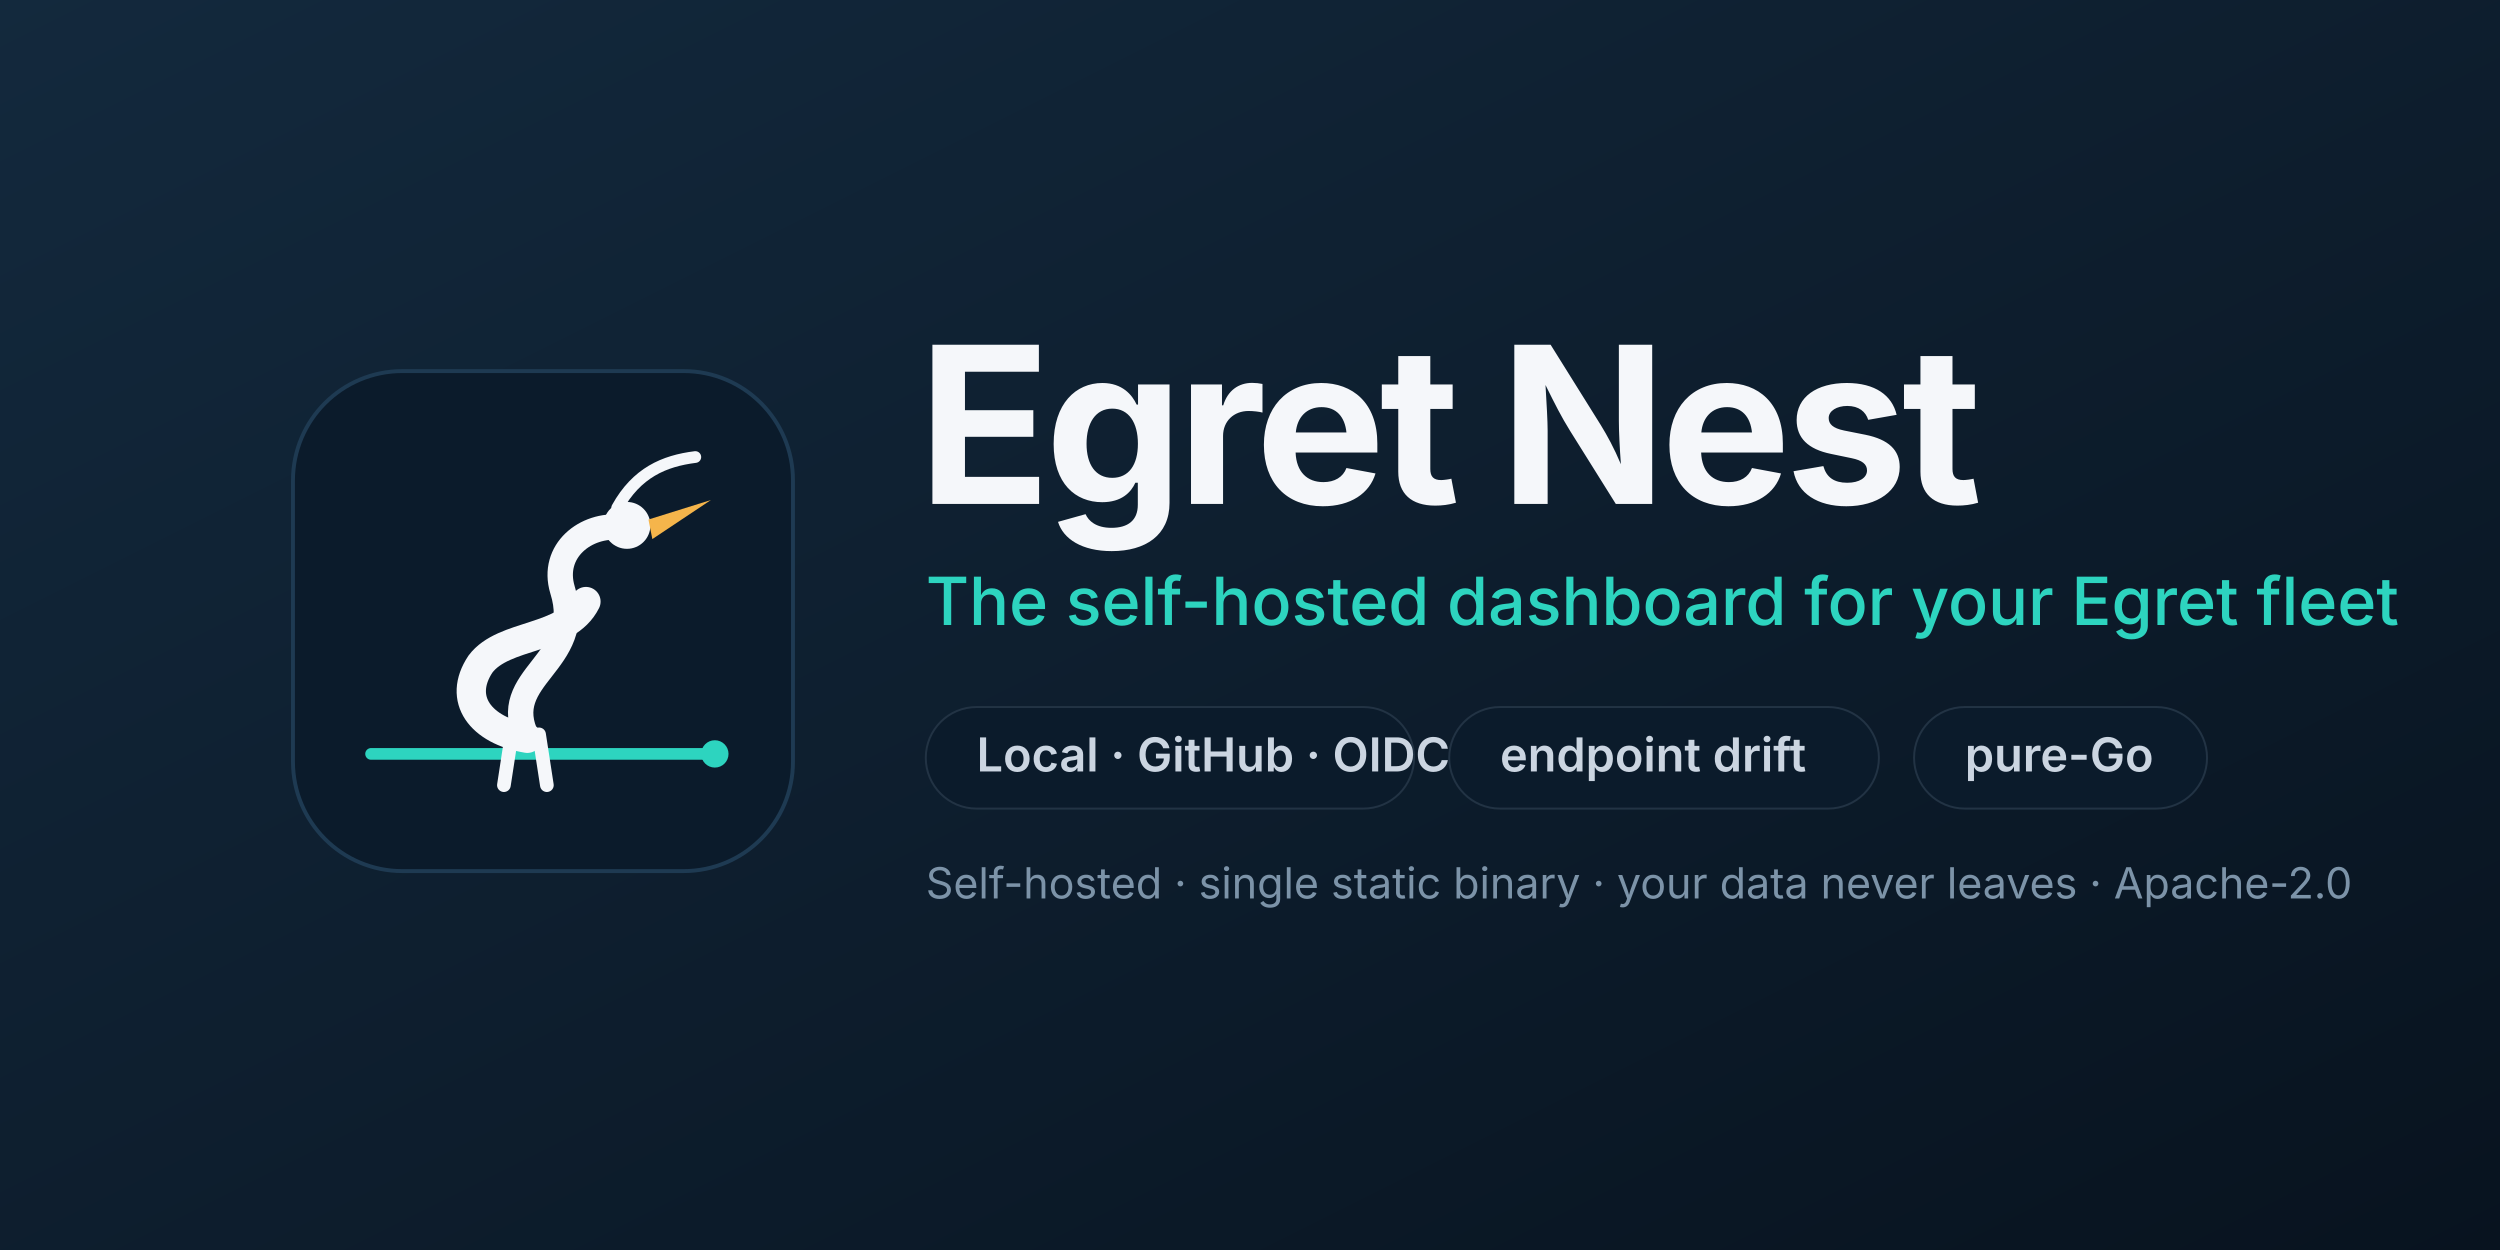
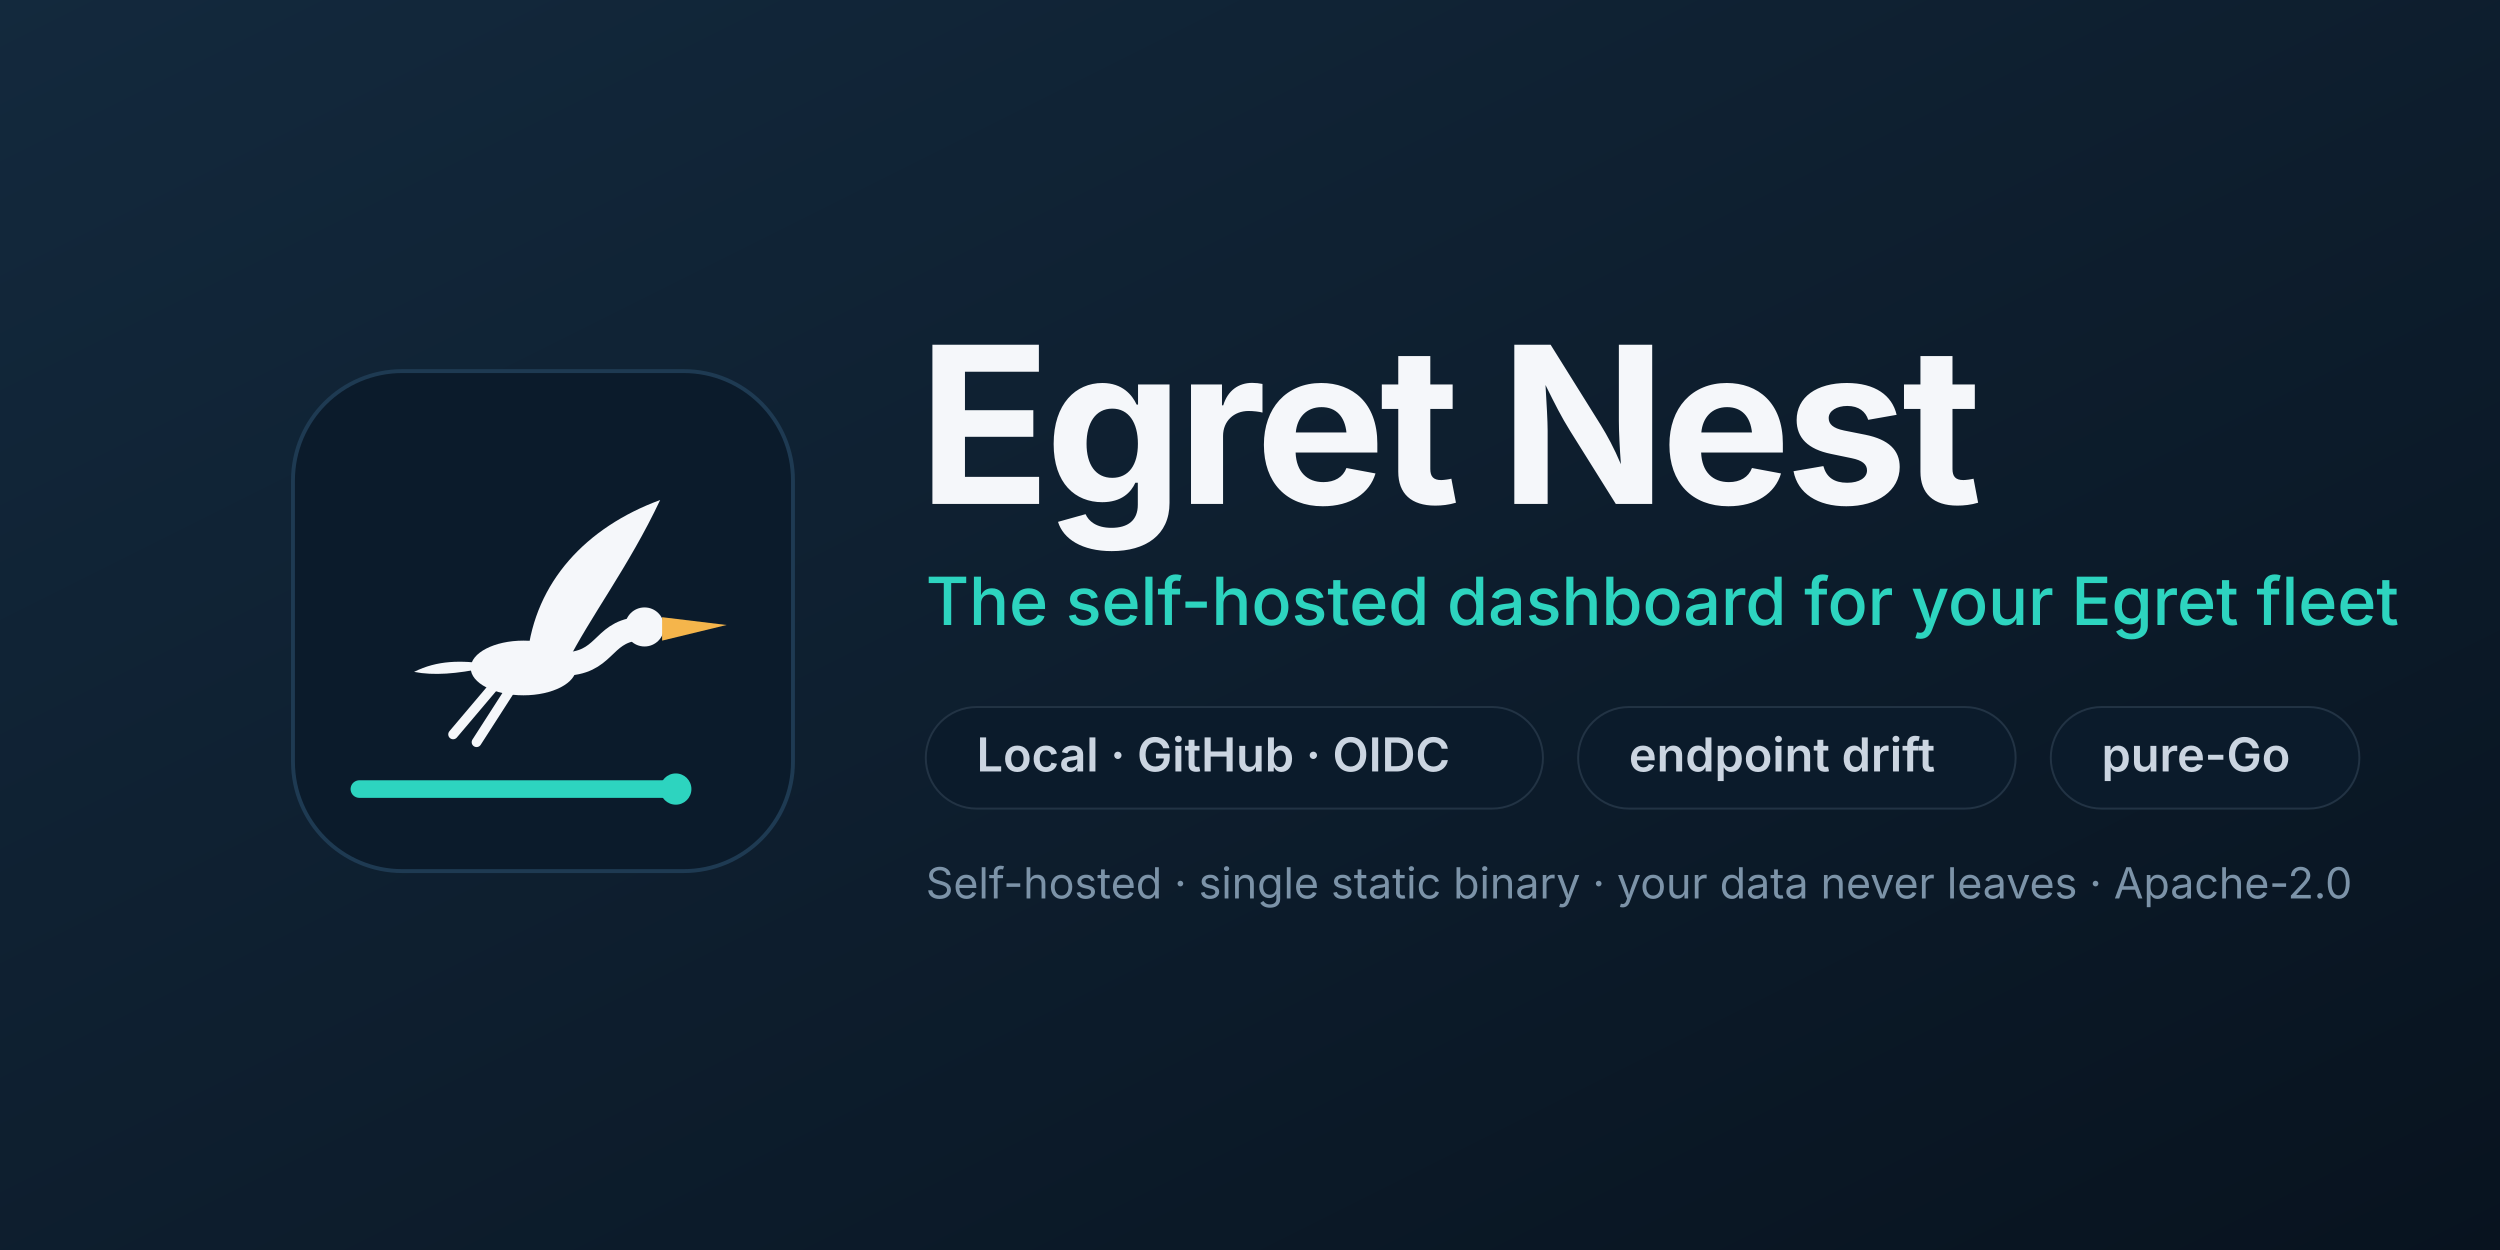
<svg xmlns="http://www.w3.org/2000/svg" width="1280" height="640" viewBox="0 0 1280 640" role="img" aria-label="Egret Nest — the dashboard for your Egret fleet">
  <defs>
    <linearGradient id="pbg" x1="0" y1="0" x2="1" y2="1">
      <stop offset="0" stop-color="#13293D" />
      <stop offset="1" stop-color="#08131F" />
    </linearGradient>
    <linearGradient id="pline" x1="0" y1="0" x2="1" y2="0">
      <stop offset="0" stop-color="#2DD4BF" stop-opacity="0" />
      <stop offset="1" stop-color="#2DD4BF" />
    </linearGradient>
  </defs>
  <rect width="1280" height="640" fill="url(#pbg)" />
  <g stroke="url(#pline)" stroke-width="2" opacity="0.18">
    <line x1="0" y1="150" x2="1280" y2="150" />
    <line x1="0" y1="230" x2="1280" y2="230" />
    <line x1="0" y1="470" x2="1280" y2="470" />
    <line x1="0" y1="540" x2="1280" y2="540" />
  </g>
  <g transform="translate(150,190)">
    <rect x="0" y="0" width="256" height="256" rx="56" fill="#0B1B2B" stroke="#1E3A52" stroke-width="2" />
-     <line x1="40" y1="196" x2="216" y2="196" stroke="#2DD4BF" stroke-width="6" stroke-linecap="round" />
-     <circle cx="216" cy="196" r="7" fill="#2DD4BF" />
-     <g fill="none" stroke="#F5F7FA" stroke-width="13" stroke-linecap="round" stroke-linejoin="round">
-       <path d="M120 188 C104 156 150 150 138 112 C132 92 150 78 168 80" />
-       <path d="M120 188 C96 184 84 168 96 150 C108 134 140 138 150 118" stroke-width="15" />
+     <line x1="34" y1="214" x2="196" y2="214" stroke="#2DD4BF" stroke-width="9" stroke-linecap="round" />
+     <circle cx="196" cy="214" r="8" fill="#2DD4BF" />
+     <g stroke="#F5F7FA" stroke-width="5" stroke-linecap="round">
+       <path d="M104 160 L82 186" />
+       <path d="M112 162 L94 190" />
    </g>
-     <circle cx="171" cy="79" r="12" fill="#F5F7FA" />
-     <path d="M182 76 L214 66 L184 86 Z" fill="#F5B54B" />
-     <path d="M166 70 C176 52 190 46 206 44" fill="none" stroke="#F5F7FA" stroke-width="6" stroke-linecap="round" />
-     <g stroke="#F5F7FA" stroke-width="7" stroke-linecap="round">
-       <line x1="112" y1="186" x2="108" y2="212" />
-       <line x1="126" y1="186" x2="130" y2="212" />
-     </g>
+     <path d="M98 152 C84 155 72 156 62 154 C74 148 86 148 100 150 Z" fill="#F5F7FA" />
+     <ellipse cx="118" cy="152" rx="27" ry="14" fill="#F5F7FA" />
+     <path d="M120 146 C124 108 150 80 188 66 C172 100 152 126 140 150 C132 152 124 150 120 146 Z" fill="#F5F7FA" />
+     <path d="M138 150 C160 150 158 134 176 132" fill="none" stroke="#F5F7FA" stroke-width="12" stroke-linecap="round" />
+     <circle cx="180" cy="131" r="10" fill="#F5F7FA" />
+     <path d="M189 126 L222 130 L189 138 Z" fill="#F5B54B" />
  </g>
  <text x="470" y="258" font-family="'Space Grotesk','Inter Tight',Inter,system-ui,sans-serif" font-size="112" font-weight="700" letter-spacing="-3" fill="#F5F7FA">Egret Nest</text>
  <text x="474" y="320" font-family="Inter,system-ui,sans-serif" font-size="34" font-weight="500" fill="#2DD4BF">The self-hosted dashboard for your Egret fleet</text>
  <g font-family="Inter,system-ui,sans-serif" font-size="24" font-weight="600" fill="#CBD5E1">
-     <rect x="474" y="362" width="250" height="52" rx="26" fill="#0B1B2B" stroke="#234" />
+     <rect x="474" y="362" width="316" height="52" rx="26" fill="#0B1B2B" stroke="#234" />
    <text x="500" y="395">Local · GitHub · OIDC</text>
-     <rect x="742" y="362" width="220" height="52" rx="26" fill="#0B1B2B" stroke="#234" />
-     <text x="768" y="395">endpoint drift</text>
-     <rect x="980" y="362" width="150" height="52" rx="26" fill="#0B1B2B" stroke="#234" />
-     <text x="1006" y="395">pure-Go</text>
+     <rect x="808" y="362" width="224" height="52" rx="26" fill="#0B1B2B" stroke="#234" />
+     <text x="834" y="395">endpoint drift</text>
+     <rect x="1050" y="362" width="158" height="52" rx="26" fill="#0B1B2B" stroke="#234" />
+     <text x="1076" y="395">pure-Go</text>
  </g>
  <text x="474" y="460" font-family="Inter,system-ui,sans-serif" font-size="22" fill="#7C93A8">
    Self-hosted · single static binary · your data never leaves · Apache-2.0</text>
</svg>
